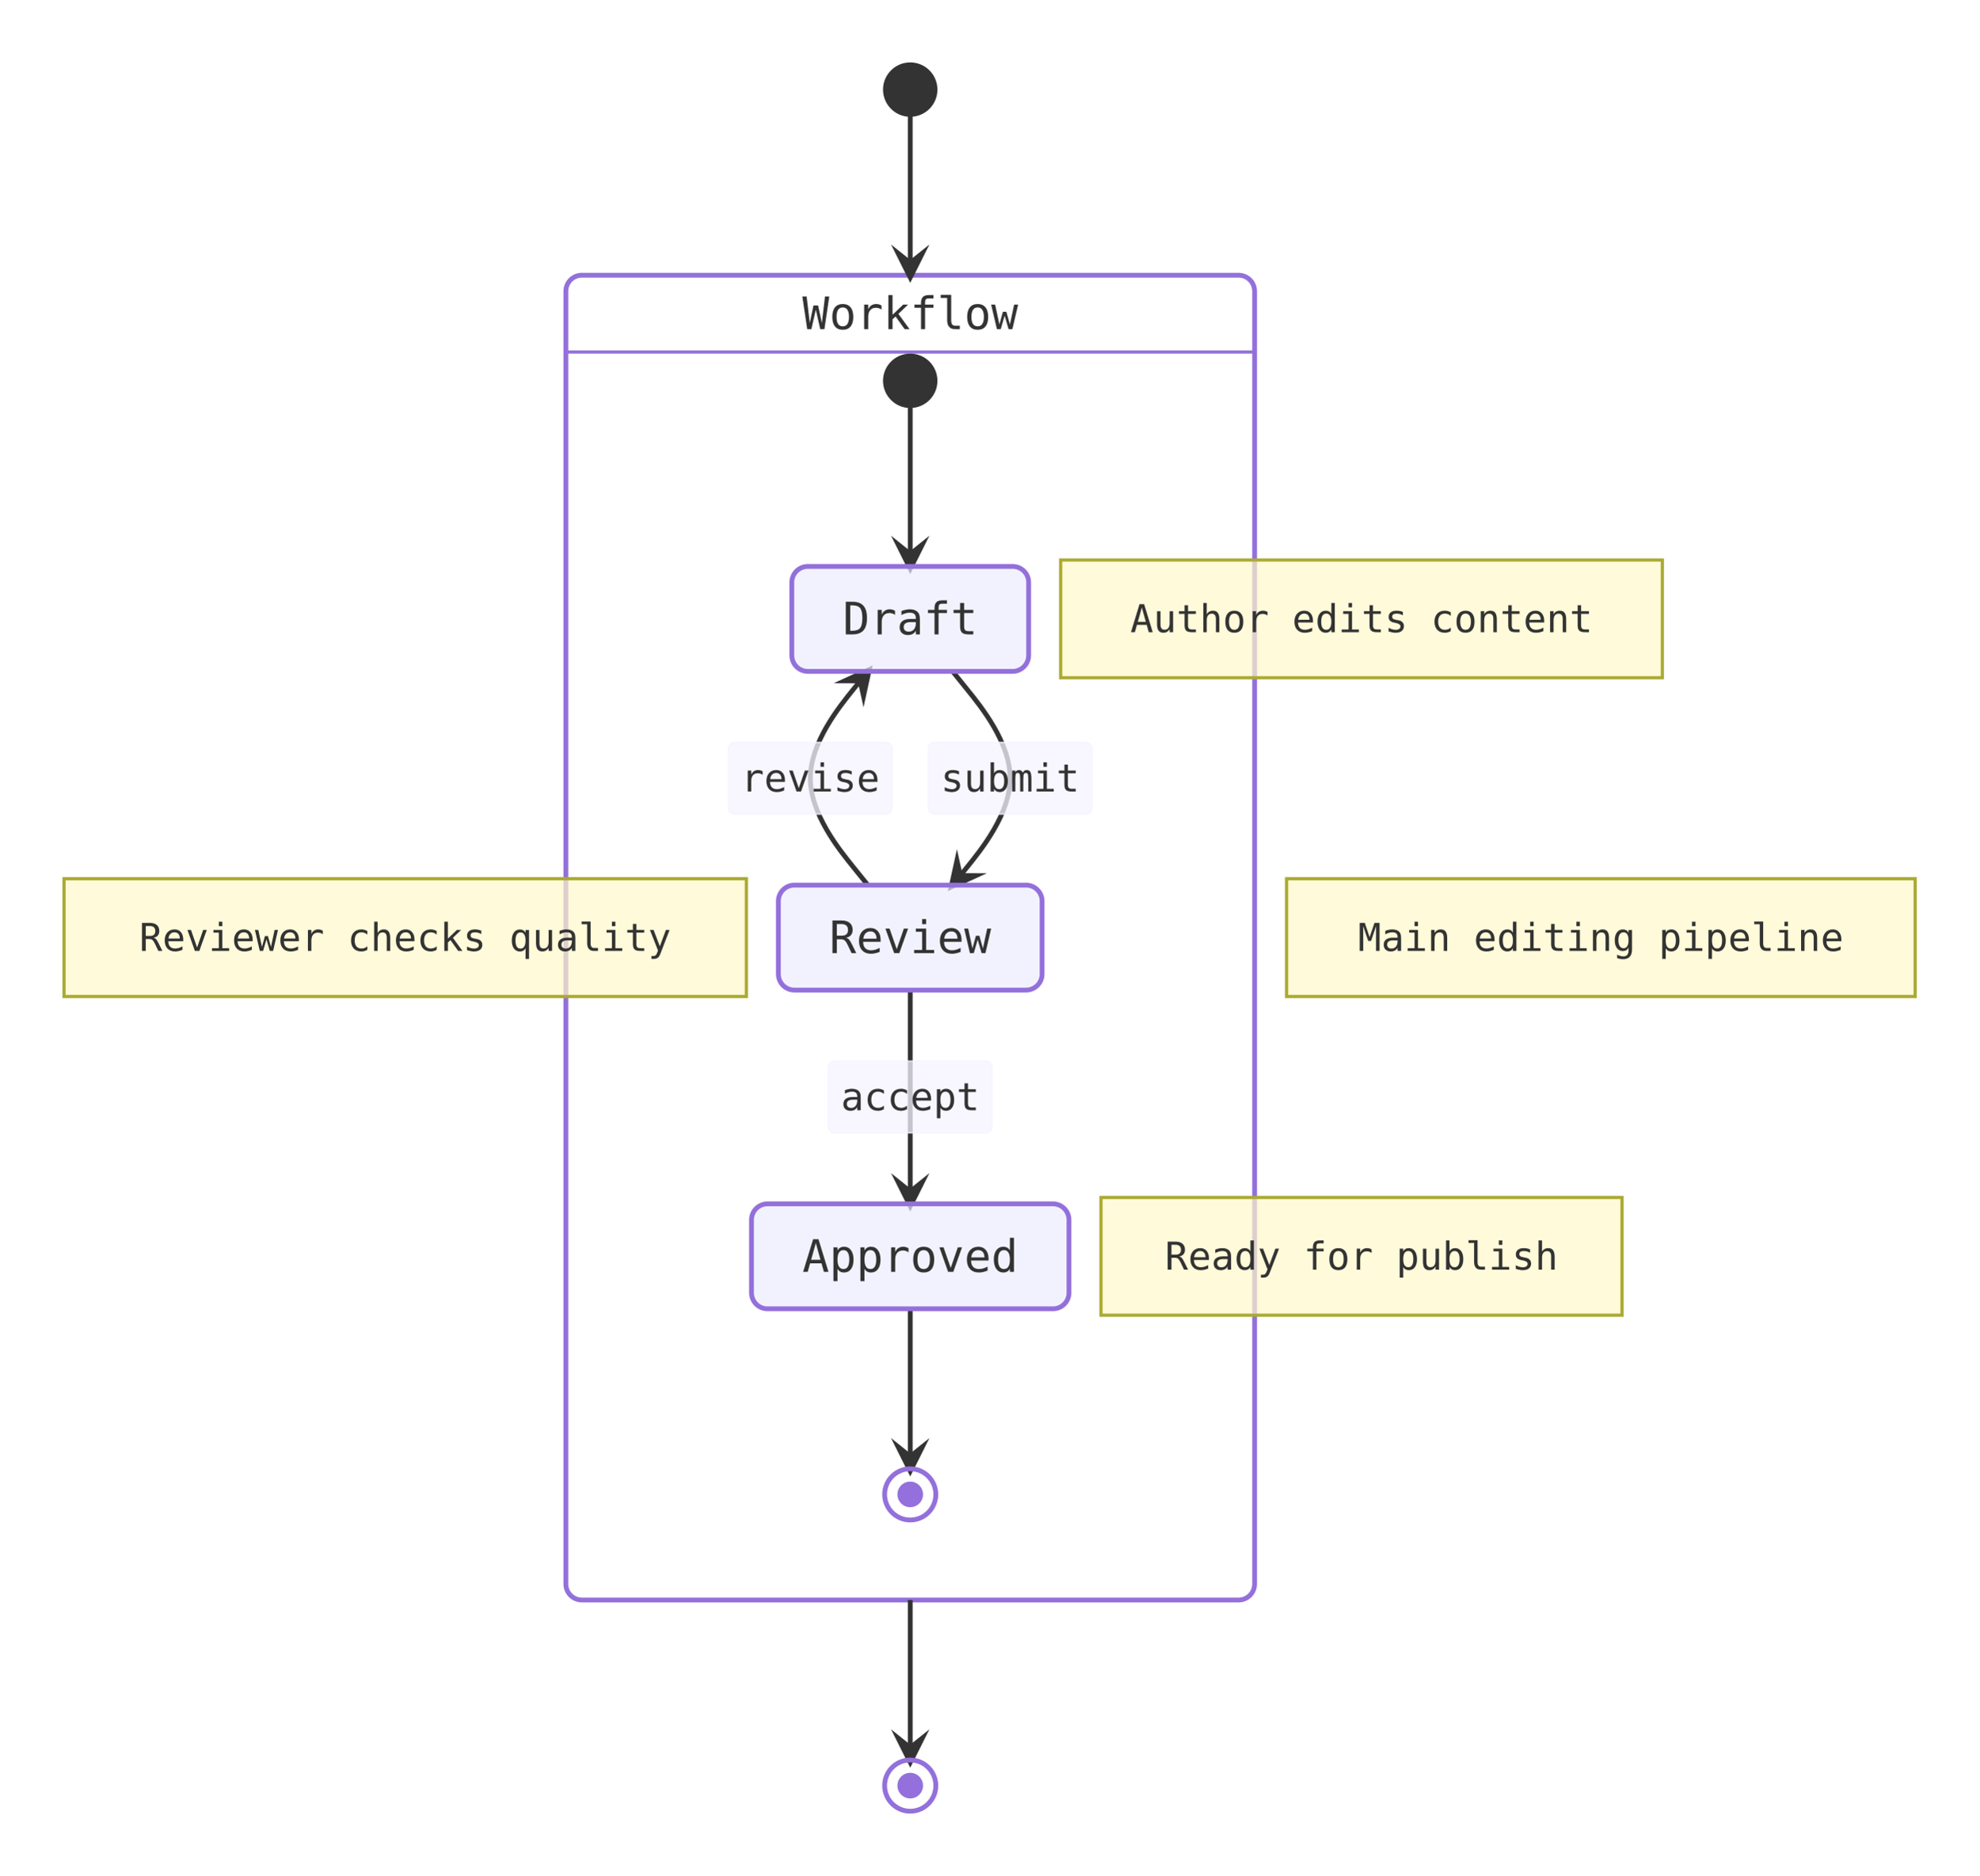
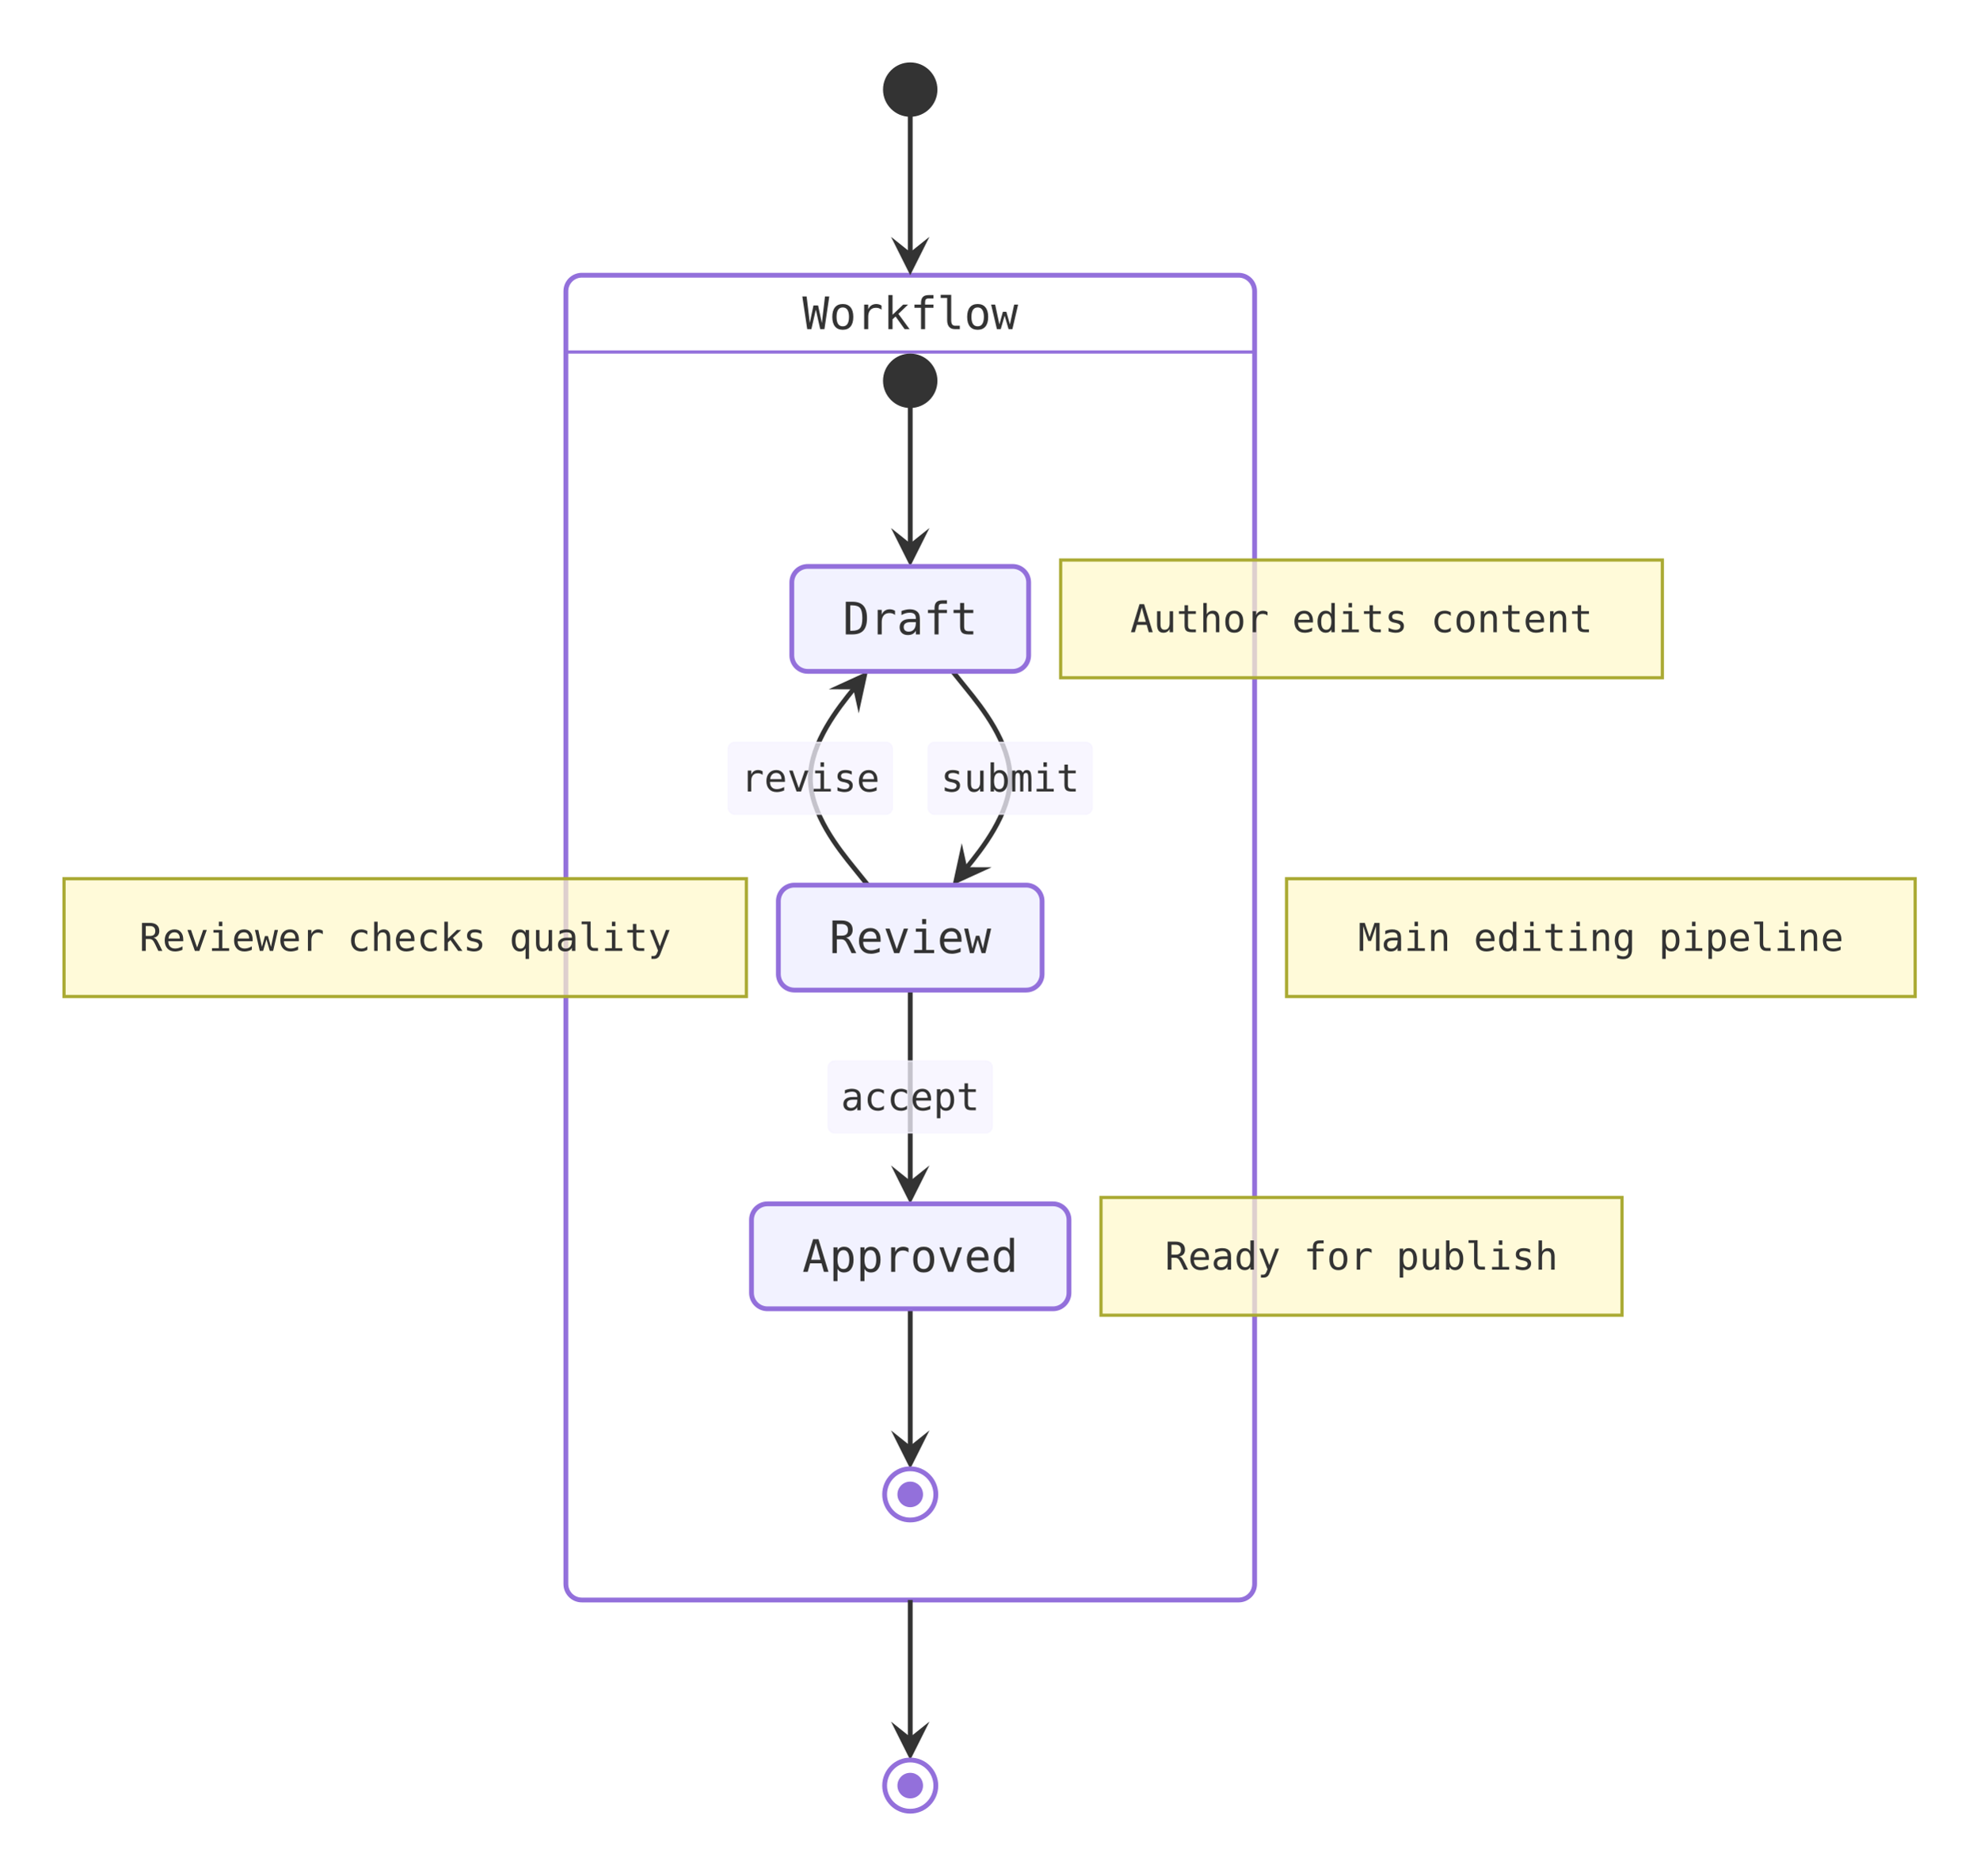
<svg xmlns="http://www.w3.org/2000/svg" viewBox="0 0 618.4 586" width="618.4" height="586">
  <defs>
    <marker id="arrow-point" viewBox="0 0 10 10" refX="8" refY="5" markerWidth="8" markerHeight="8" orient="auto-start-reverse">
      <path d="M10 5 L0 10 L4 5 L0 0 Z" fill="#333333" />
    </marker>
  </defs>
  <g transform="translate(20, 20)">
    <rect x="156.8" y="66" width="215.2" height="414" rx="5" ry="5" fill="#ffffffcc" stroke="#9370db" stroke-width="1.5" />
    <text x="264.4" y="78" text-anchor="middle" dominant-baseline="central" font-size="14px" font-family="'Intel One Mono', 'SF Mono', 'Cascadia Code', 'JetBrains Mono', 'Fira Code', 'Consolas', 'Menlo', monospace" fill="#333333">Workflow</text>
    <path d="M156.8 90 L372 90" fill="none" stroke="#9370db" stroke-width="1" />
-     <path d="M264.4 107 L264.4 111.17 C264.4 115.33 264.4 123.67 264.4 132 C264.4 140.33 264.4 148.67 264.4 152.83 L264.4 157" fill="none" stroke="#333333" stroke-width="1.5" marker-end="url(#arrow-point)" />
-     <path d="M277.64 189.8 L282.13 195.37 C286.63 200.93 295.61 212.07 295.61 223.2 C295.61 234.33 286.63 245.47 282.13 251.03 L277.64 256.6" fill="none" stroke="#333333" stroke-width="1.5" marker-end="url(#arrow-point)" />
+     <path d="M264.4 107 L264.4 111.17 C264.4 115.33 264.4 123.67 264.4 132 C264.4 140.33 264.4 148.67 264.4 152.83 L264.4 154.6" fill="none" stroke="#333333" stroke-width="1.5" marker-end="url(#arrow-point)" />
+     <path d="M277.64 189.8 L282.13 195.37 C286.63 200.93 295.61 212.07 295.61 223.2 C295.61 234.33 286.63 245.47 282.13 251.03 L279.15 254.73" fill="none" stroke="#333333" stroke-width="1.5" marker-end="url(#arrow-point)" />
    <rect x="270.01" y="212" width="51.2" height="22.4" rx="2" ry="2" fill="#f5f3ffbf" stroke="#f5f3ffbf" stroke-width="0.5" />
    <text x="295.61" y="223.2" text-anchor="middle" dominant-baseline="central" font-size="12px" font-family="'Intel One Mono', 'SF Mono', 'Cascadia Code', 'JetBrains Mono', 'Fira Code', 'Consolas', 'Menlo', monospace" fill="#333333">submit</text>
-     <path d="M264.4 289.4 L264.4 294.97 C264.4 300.53 264.4 311.67 264.4 322.8 C264.4 333.93 264.4 345.07 264.4 350.63 L264.4 356.2" fill="none" stroke="#333333" stroke-width="1.5" marker-end="url(#arrow-point)" />
+     <path d="M264.4 289.4 L264.4 294.97 C264.4 300.53 264.4 311.67 264.4 322.8 C264.4 333.93 264.4 345.07 264.4 350.63 L264.4 353.8" fill="none" stroke="#333333" stroke-width="1.5" marker-end="url(#arrow-point)" />
    <rect x="238.8" y="311.6" width="51.2" height="22.4" rx="2" ry="2" fill="#f5f3ffbf" stroke="#f5f3ffbf" stroke-width="0.5" />
    <text x="264.4" y="322.8" text-anchor="middle" dominant-baseline="central" font-size="12px" font-family="'Intel One Mono', 'SF Mono', 'Cascadia Code', 'JetBrains Mono', 'Fira Code', 'Consolas', 'Menlo', monospace" fill="#333333">accept</text>
-     <path d="M264.4 389 L264.4 393.17 C264.4 397.33 264.4 405.67 264.4 414 C264.4 422.33 264.4 430.67 264.4 434.83 L264.4 439" fill="none" stroke="#333333" stroke-width="1.5" marker-end="url(#arrow-point)" />
-     <path d="M264.4 16 L264.4 20.17 C264.4 24.33 264.4 32.67 264.4 41 C264.4 49.33 264.4 57.67 264.4 66" fill="none" stroke="#333333" stroke-width="1.5" marker-end="url(#arrow-point)" />
-     <path d="M264.4 480 C264.4 480 264.4 480 264.4 480 C264.4 488.33 264.4 496.67 264.4 505 C264.4 513.33 264.4 521.67 264.4 525.83 L264.4 530" fill="none" stroke="#333333" stroke-width="1.5" marker-end="url(#arrow-point)" />
-     <path d="M251.16 256.6 L246.67 251.03 C242.17 245.47 233.19 234.33 233.19 223.2 C233.19 212.07 242.17 200.93 246.67 195.37 L251.16 189.8" fill="none" stroke="#333333" stroke-width="1.5" marker-end="url(#arrow-point)" />
+     <path d="M264.4 389 L264.4 393.17 C264.4 397.33 264.4 405.67 264.4 414 C264.4 422.33 264.4 430.67 264.4 434.83 L264.4 436.6" fill="none" stroke="#333333" stroke-width="1.5" marker-end="url(#arrow-point)" />
+     <path d="M264.4 16 L264.4 20.17 C264.4 24.33 264.4 32.67 264.4 41 C264.4 49.33 264.4 57.67 264.4 63.6" fill="none" stroke="#333333" stroke-width="1.5" marker-end="url(#arrow-point)" />
+     <path d="M264.4 480 C264.4 480 264.4 480 264.4 480 C264.4 488.33 264.4 496.67 264.4 505 C264.4 513.33 264.4 521.67 264.4 525.83 L264.4 527.6" fill="none" stroke="#333333" stroke-width="1.5" marker-end="url(#arrow-point)" />
+     <path d="M251.16 256.6 L246.67 251.03 C242.17 245.47 233.19 234.33 233.19 223.2 C233.19 212.07 242.17 200.93 246.67 195.37 L249.65 191.67" fill="none" stroke="#333333" stroke-width="1.5" marker-end="url(#arrow-point)" />
    <rect x="207.59" y="212" width="51.2" height="22.4" rx="2" ry="2" fill="#f5f3ffbf" stroke="#f5f3ffbf" stroke-width="0.5" />
    <text x="233.19" y="223.2" text-anchor="middle" dominant-baseline="central" font-size="12px" font-family="'Intel One Mono', 'SF Mono', 'Cascadia Code', 'JetBrains Mono', 'Fira Code', 'Consolas', 'Menlo', monospace" fill="#333333">revise</text>
    <rect x="214.8" y="356.2" width="99.2" height="32.8" rx="5" ry="5" fill="#ececffb2" stroke="#9370db" stroke-width="1.5" />
    <text x="264.4" y="372.6" text-anchor="middle" dominant-baseline="central" font-size="14px" font-family="'Intel One Mono', 'SF Mono', 'Cascadia Code', 'JetBrains Mono', 'Fira Code', 'Consolas', 'Menlo', monospace" fill="#333333">Approved</text>
    <rect x="227.4" y="157" width="74" height="32.8" rx="5" ry="5" fill="#ececffb2" stroke="#9370db" stroke-width="1.5" />
    <text x="264.4" y="173.4" text-anchor="middle" dominant-baseline="central" font-size="14px" font-family="'Intel One Mono', 'SF Mono', 'Cascadia Code', 'JetBrains Mono', 'Fira Code', 'Consolas', 'Menlo', monospace" fill="#333333">Draft</text>
    <rect x="223.2" y="256.6" width="82.4" height="32.8" rx="5" ry="5" fill="#ececffb2" stroke="#9370db" stroke-width="1.5" />
    <text x="264.4" y="273" text-anchor="middle" dominant-baseline="central" font-size="14px" font-family="'Intel One Mono', 'SF Mono', 'Cascadia Code', 'JetBrains Mono', 'Fira Code', 'Consolas', 'Menlo', monospace" fill="#333333">Review</text>
    <circle cx="264.4" cy="447" r="8" fill="none" stroke="#9370db" stroke-width="1.5" />
    <circle cx="264.4" cy="447" r="4" fill="#9370db" />
    <circle cx="264.4" cy="99" r="8" fill="#333333" stroke="#333333" />
    <circle cx="264.4" cy="538" r="8" fill="none" stroke="#9370db" stroke-width="1.5" />
    <circle cx="264.4" cy="538" r="4" fill="#9370db" />
    <circle cx="264.4" cy="8" r="8" fill="#333333" stroke="#333333" />
    <rect x="382" y="254.6" width="196.4" height="36.8" fill="#fff8c8b2" stroke="#aaaa33" stroke-width="1" />
    <text x="480.2" y="273" text-anchor="middle" dominant-baseline="central" font-size="12px" font-family="'Intel One Mono', 'SF Mono', 'Cascadia Code', 'JetBrains Mono', 'Fira Code', 'Consolas', 'Menlo', monospace" fill="#333333">Main editing pipeline</text>
    <rect x="311.4" y="155" width="188" height="36.8" fill="#fff8c8b2" stroke="#aaaa33" stroke-width="1" />
    <text x="405.4" y="173.4" text-anchor="middle" dominant-baseline="central" font-size="12px" font-family="'Intel One Mono', 'SF Mono', 'Cascadia Code', 'JetBrains Mono', 'Fira Code', 'Consolas', 'Menlo', monospace" fill="#333333">Author edits content</text>
    <rect x="-0" y="254.6" width="213.2" height="36.8" fill="#fff8c8b2" stroke="#aaaa33" stroke-width="1" />
    <text x="106.6" y="273" text-anchor="middle" dominant-baseline="central" font-size="12px" font-family="'Intel One Mono', 'SF Mono', 'Cascadia Code', 'JetBrains Mono', 'Fira Code', 'Consolas', 'Menlo', monospace" fill="#333333">Reviewer checks quality</text>
    <rect x="324" y="354.2" width="162.8" height="36.8" fill="#fff8c8b2" stroke="#aaaa33" stroke-width="1" />
    <text x="405.4" y="372.6" text-anchor="middle" dominant-baseline="central" font-size="12px" font-family="'Intel One Mono', 'SF Mono', 'Cascadia Code', 'JetBrains Mono', 'Fira Code', 'Consolas', 'Menlo', monospace" fill="#333333">Ready for publish</text>
  </g>
</svg>
